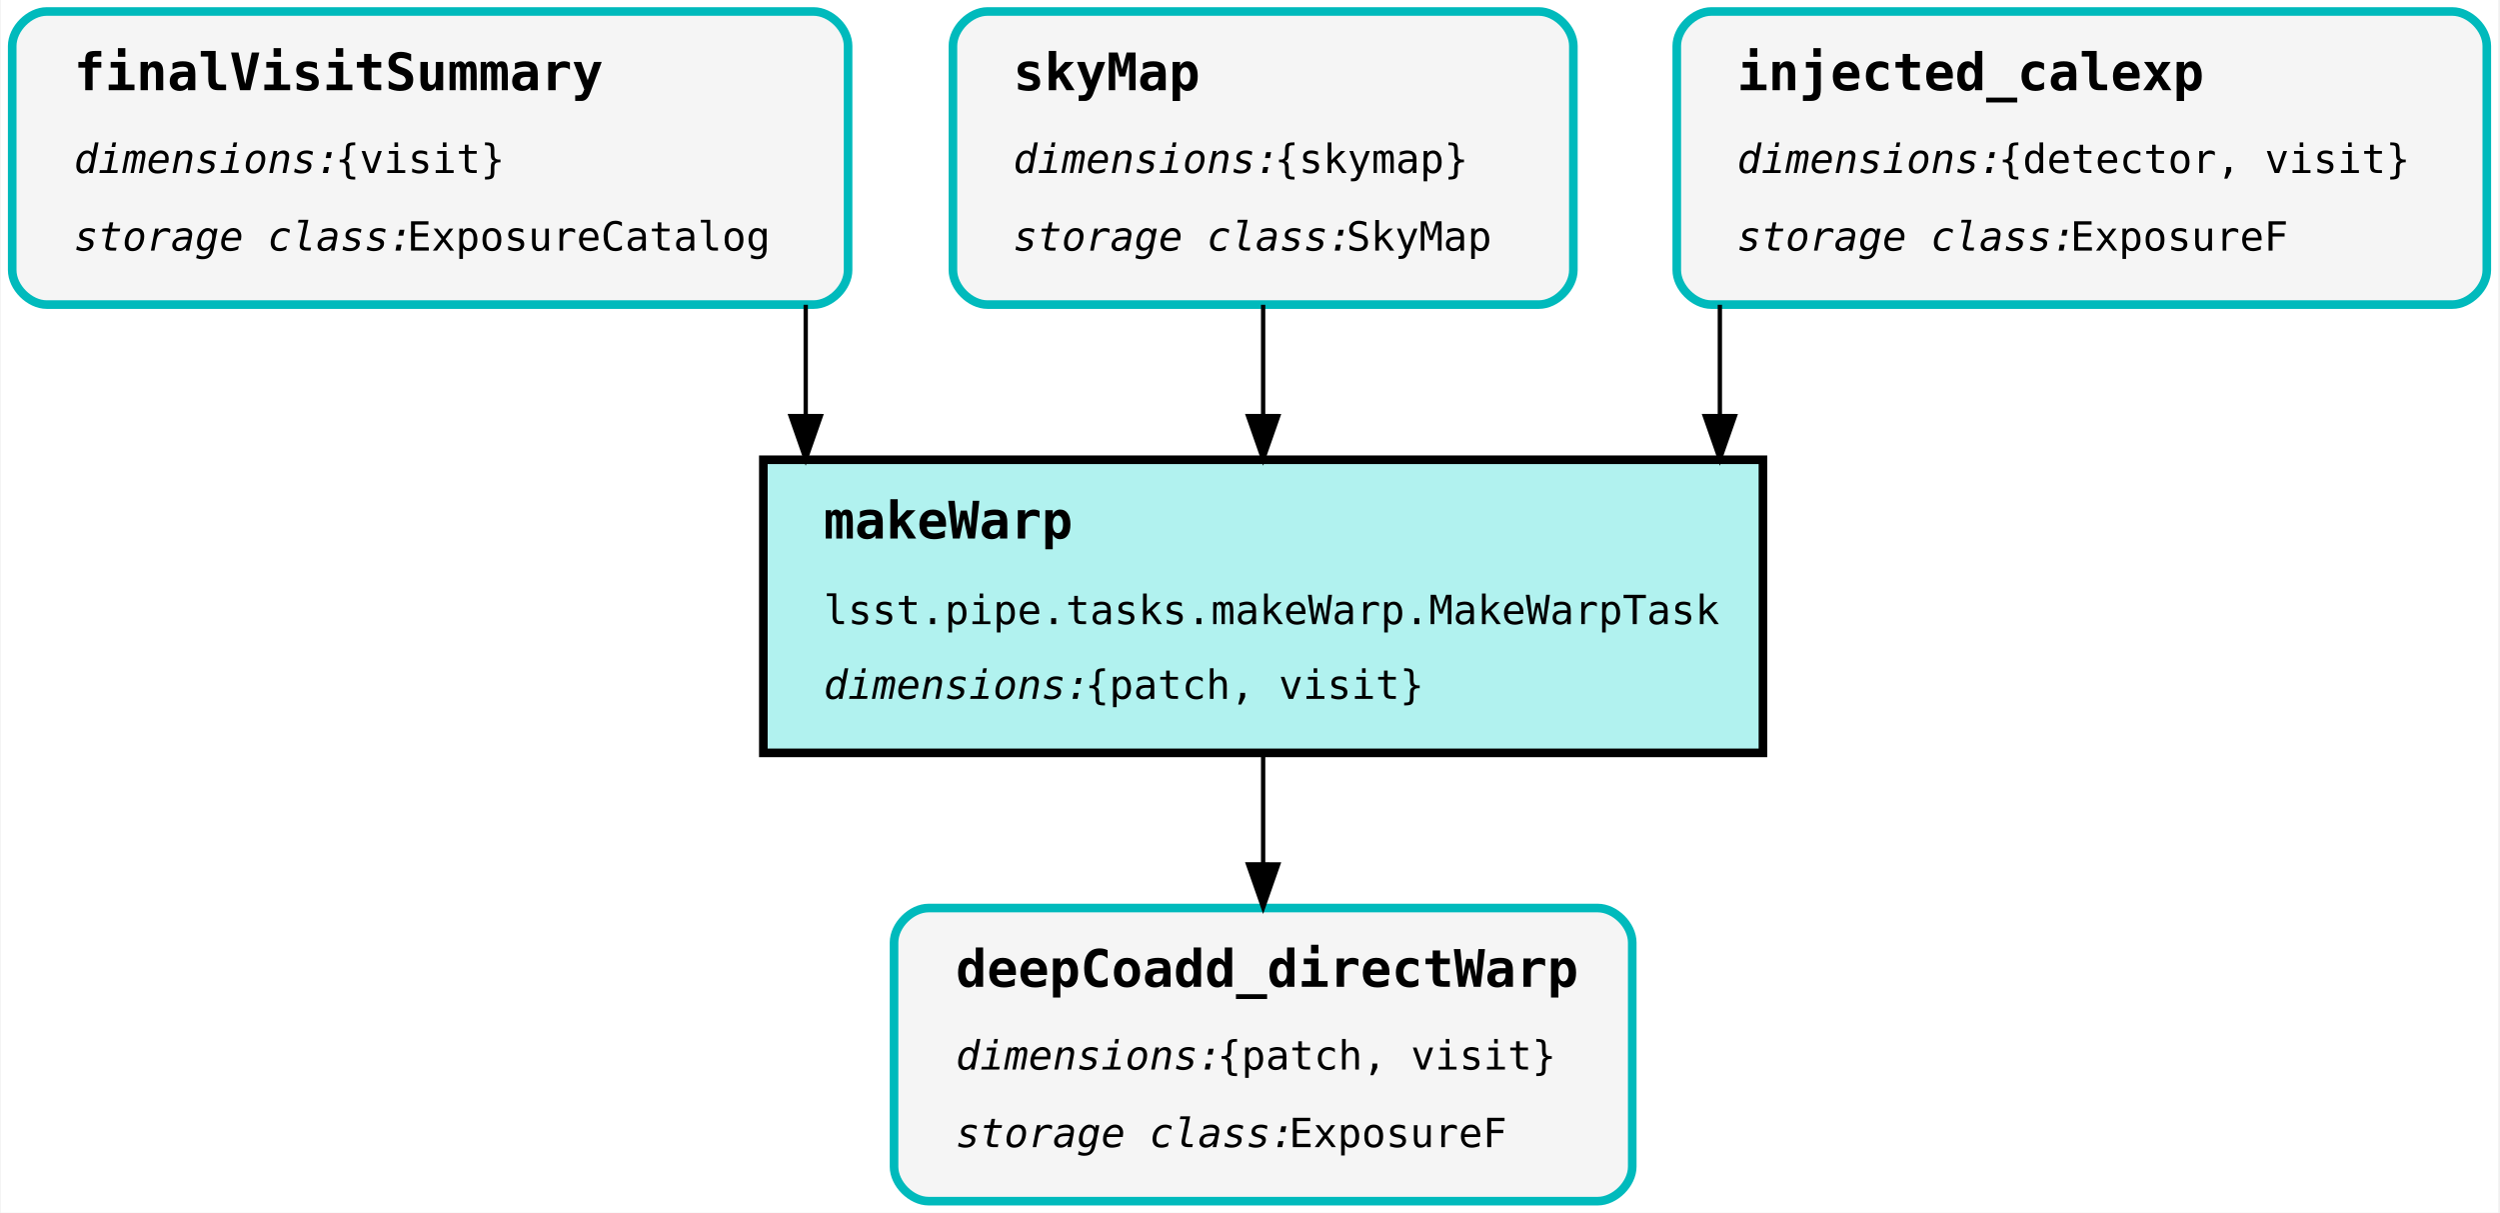
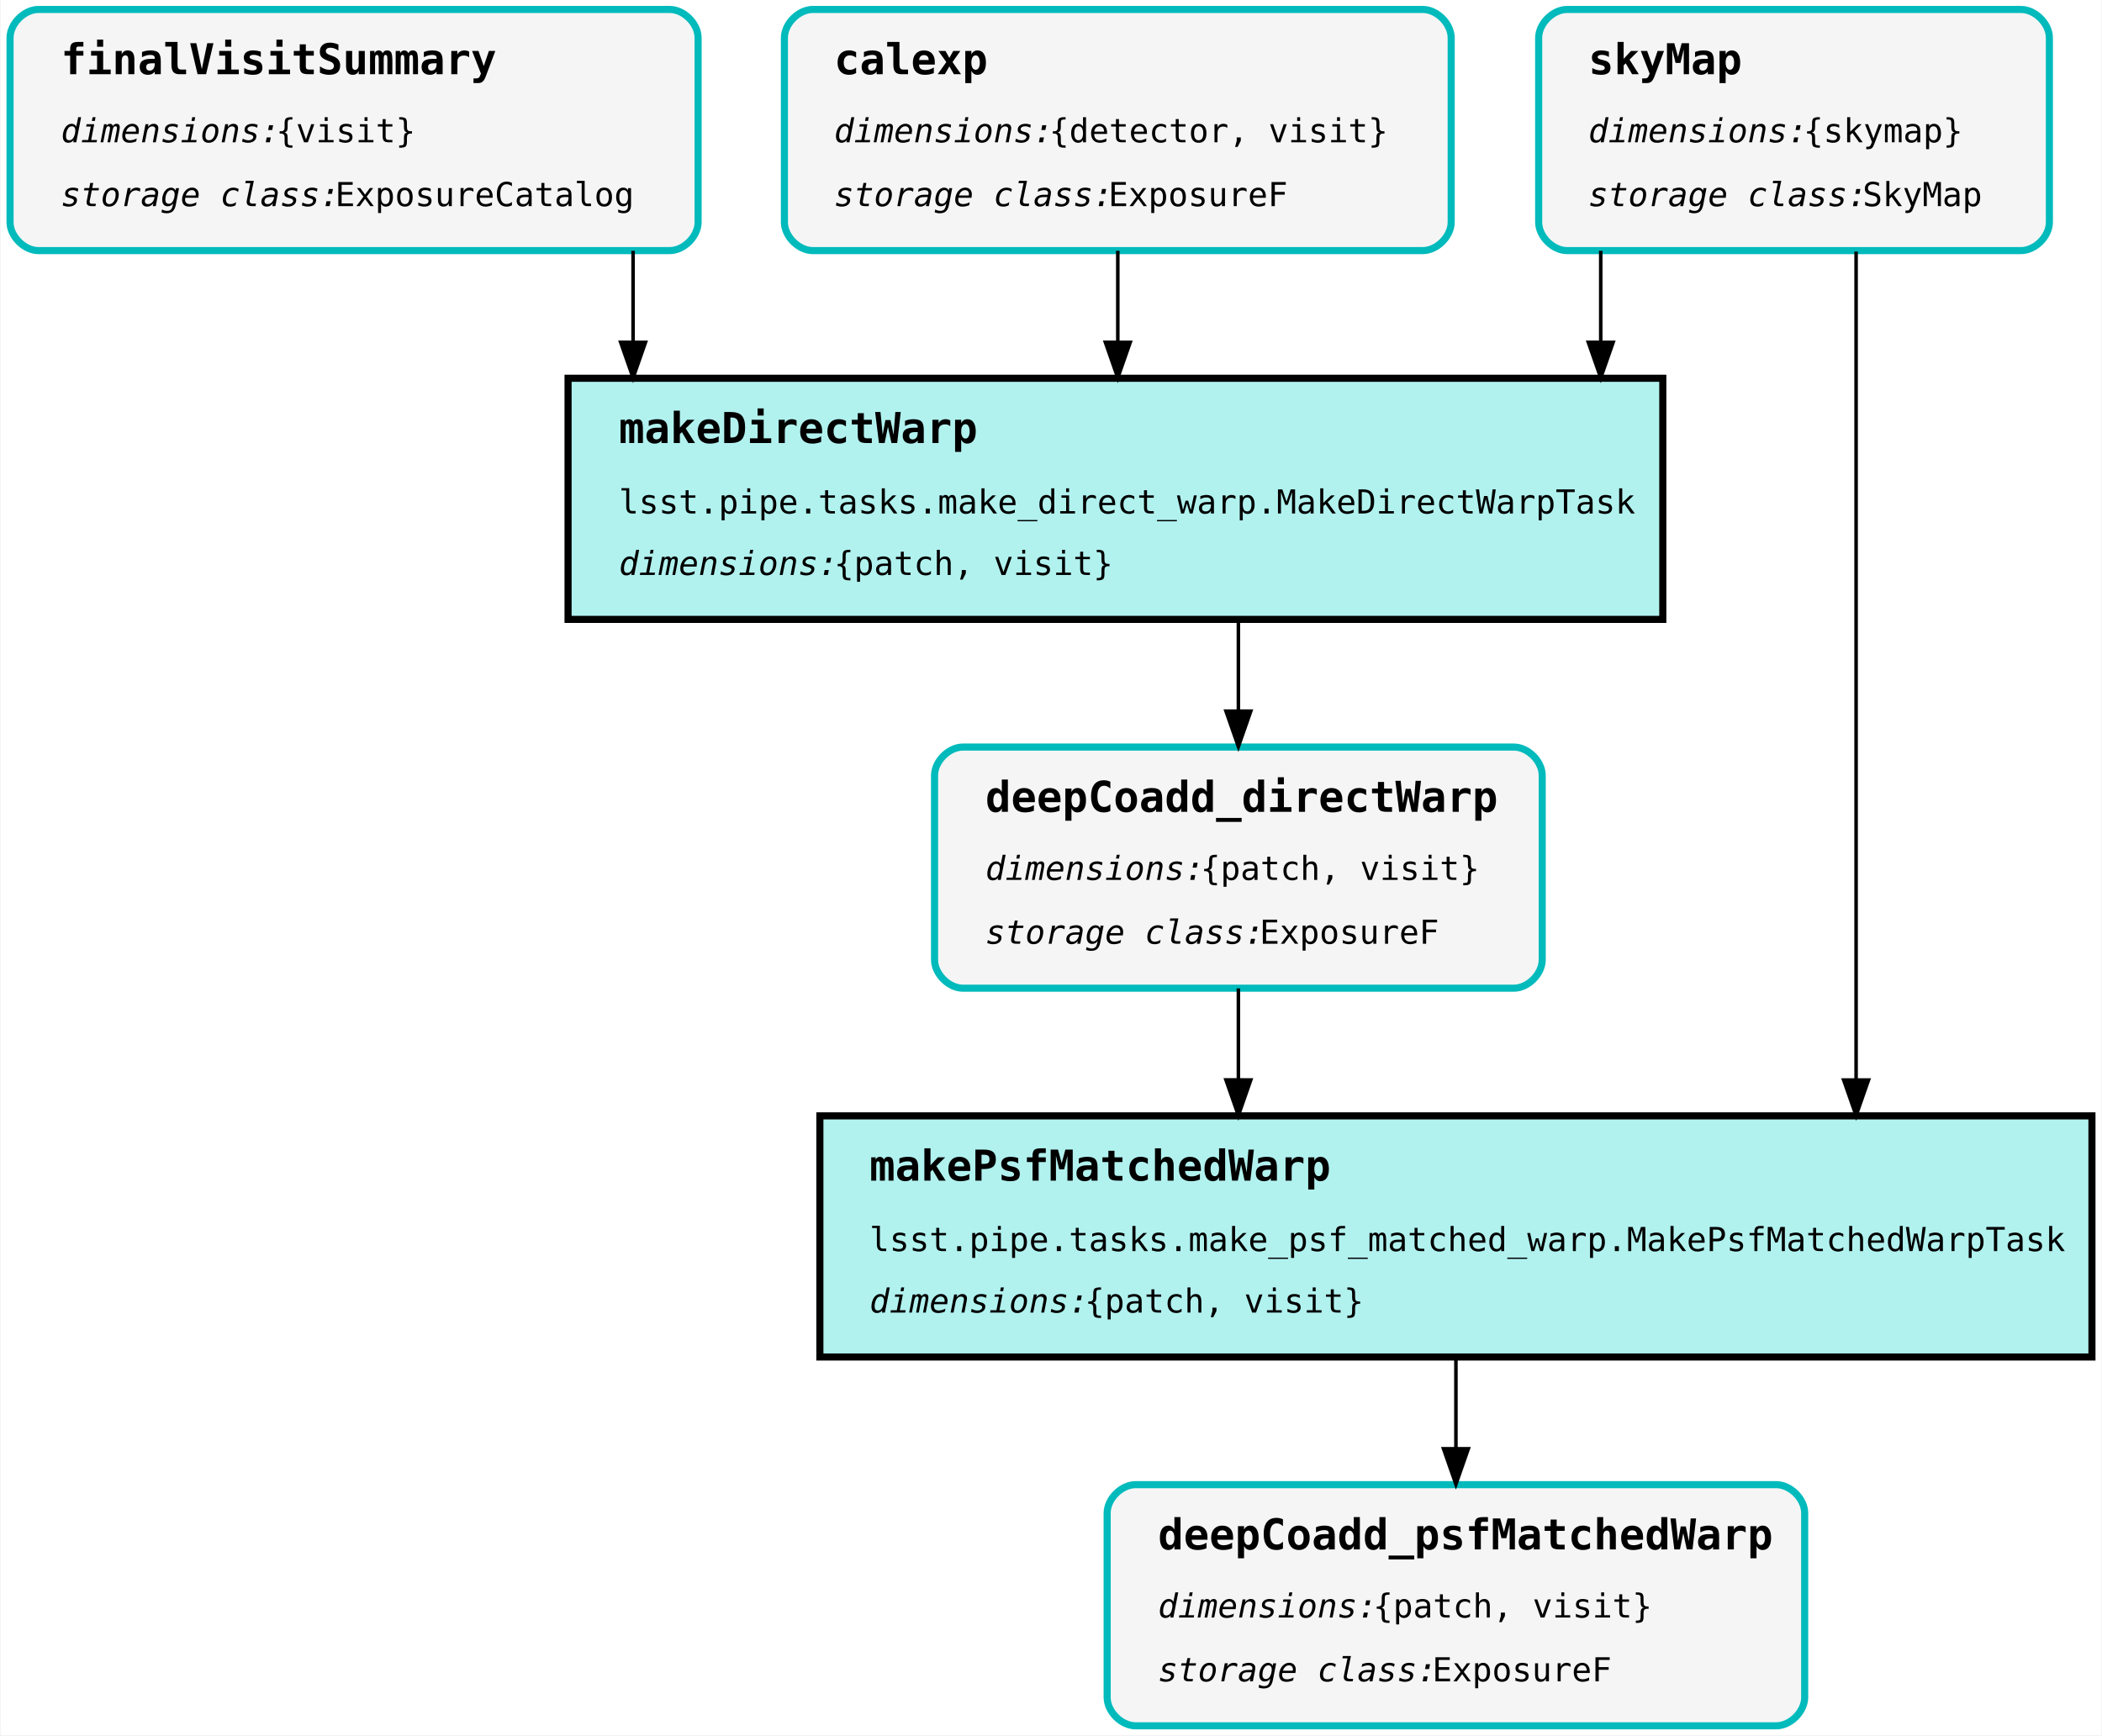
- <svg xmlns="http://www.w3.org/2000/svg" width="870pt" height="422pt" viewBox="0.00 0.00 869.50 422.00">
-   <g id="graph0" class="graph" transform="scale(1 1) rotate(0) translate(4 418)">
-     <polygon fill="white" stroke="transparent" points="-4,4 -4,-418 865.5,-418 865.5,4 -4,4" />
+ <svg xmlns="http://www.w3.org/2000/svg" width="889pt" height="734pt" viewBox="0.00 0.00 888.50 734.00">
+   <g id="graph0" class="graph" transform="scale(1 1) rotate(0) translate(4 730)">
+     <polygon fill="white" stroke="transparent" points="-4,4 -4,-730 884.5,-730 884.5,4 -4,4" />
    <g id="node1" class="node">
-       <polygon fill="#b1f2ef" stroke="black" stroke-width="3" points="609.5,-258 261.5,-258 261.5,-156 609.5,-156 609.5,-258" />
-       <text text-anchor="start" x="282.5" y="-230.6" font-family="Monospace" font-weight="bold" font-size="18.00">makeWarp</text>
-       <text text-anchor="start" x="282.5" y="-200.8" font-family="Monospace" font-size="14.00">lsst.pipe.tasks.makeWarp.MakeWarpTask</text>
-       <text text-anchor="start" x="282.5" y="-174.8" font-family="Monospace" font-style="italic" font-size="14.00">dimensions:</text>
-       <text text-anchor="start" x="373.5" y="-174.8" font-family="Monospace" font-size="14.00"> {patch, visit}</text>
+       <polygon fill="#b1f2ef" stroke="black" stroke-width="3" points="699,-570 236,-570 236,-468 699,-468 699,-570" />
+       <text text-anchor="start" x="257.5" y="-542.6" font-family="Monospace" font-weight="bold" font-size="18.00">makeDirectWarp</text>
+       <text text-anchor="start" x="257.5" y="-512.8" font-family="Monospace" font-size="14.00">lsst.pipe.tasks.make_direct_warp.MakeDirectWarpTask</text>
+       <text text-anchor="start" x="257.5" y="-486.8" font-family="Monospace" font-style="italic" font-size="14.00">dimensions:</text>
+       <text text-anchor="start" x="348.5" y="-486.8" font-family="Monospace" font-size="14.00"> {patch, visit}</text>
    </g>
    <g id="node5" class="node">
-       <path fill="#f5f5f5" stroke="#00babc" stroke-width="3" d="M552,-102C552,-102 319,-102 319,-102 313,-102 307,-96 307,-90 307,-90 307,-12 307,-12 307,-6 313,0 319,0 319,0 552,0 552,0 558,0 564,-6 564,-12 564,-12 564,-90 564,-90 564,-96 558,-102 552,-102" />
-       <text text-anchor="start" x="328.5" y="-74.6" font-family="Monospace" font-weight="bold" font-size="18.00">deepCoadd_directWarp</text>
-       <text text-anchor="start" x="328.5" y="-45.8" font-family="Monospace" font-style="italic" font-size="14.00">dimensions:</text>
-       <text text-anchor="start" x="419.5" y="-45.8" font-family="Monospace" font-size="14.00"> {patch, visit}</text>
-       <text text-anchor="start" x="328.5" y="-18.8" font-family="Monospace" font-style="italic" font-size="14.00">storage class:</text>
-       <text text-anchor="start" x="444.5" y="-18.8" font-family="Monospace" font-size="14.00"> ExposureF</text>
+       <path fill="#f5f5f5" stroke="#00babc" stroke-width="3" d="M636,-414C636,-414 403,-414 403,-414 397,-414 391,-408 391,-402 391,-402 391,-324 391,-324 391,-318 397,-312 403,-312 403,-312 636,-312 636,-312 642,-312 648,-318 648,-324 648,-324 648,-402 648,-402 648,-408 642,-414 636,-414" />
+       <text text-anchor="start" x="412.5" y="-386.6" font-family="Monospace" font-weight="bold" font-size="18.00">deepCoadd_directWarp</text>
+       <text text-anchor="start" x="412.5" y="-357.8" font-family="Monospace" font-style="italic" font-size="14.00">dimensions:</text>
+       <text text-anchor="start" x="503.5" y="-357.8" font-family="Monospace" font-size="14.00"> {patch, visit}</text>
+       <text text-anchor="start" x="412.5" y="-330.8" font-family="Monospace" font-style="italic" font-size="14.00">storage class:</text>
+       <text text-anchor="start" x="528.5" y="-330.8" font-family="Monospace" font-size="14.00"> ExposureF</text>
    </g>
    <g id="edge1" class="edge">
-       <path fill="none" stroke="black" stroke-width="1.5" d="M435.5,-155.92C435.5,-155.92 435.5,-117.19 435.5,-117.19" />
-       <polygon fill="black" stroke="black" stroke-width="1.5" points="440.75,-117.19 435.5,-102.19 430.25,-117.2 440.75,-117.19" />
+       <path fill="none" stroke="black" stroke-width="1.5" d="M519.5,-467.92C519.5,-467.92 519.5,-429.19 519.5,-429.19" />
+       <polygon fill="black" stroke="black" stroke-width="1.5" points="524.75,-429.19 519.5,-414.19 514.25,-429.2 524.75,-429.19" />
    </g>
    <g id="node2" class="node">
-       <path fill="#f5f5f5" stroke="#00babc" stroke-width="3" d="M279,-414C279,-414 12,-414 12,-414 6,-414 0,-408 0,-402 0,-402 0,-324 0,-324 0,-318 6,-312 12,-312 12,-312 279,-312 279,-312 285,-312 291,-318 291,-324 291,-324 291,-402 291,-402 291,-408 285,-414 279,-414" />
-       <text text-anchor="start" x="21.5" y="-386.6" font-family="Monospace" font-weight="bold" font-size="18.00">finalVisitSummary</text>
-       <text text-anchor="start" x="21.5" y="-357.8" font-family="Monospace" font-style="italic" font-size="14.00">dimensions:</text>
-       <text text-anchor="start" x="112.5" y="-357.8" font-family="Monospace" font-size="14.00"> {visit}</text>
-       <text text-anchor="start" x="21.5" y="-330.8" font-family="Monospace" font-style="italic" font-size="14.00">storage class:</text>
-       <text text-anchor="start" x="137.5" y="-330.8" font-family="Monospace" font-size="14.00"> ExposureCatalog</text>
+       <path fill="#f5f5f5" stroke="#00babc" stroke-width="3" d="M279,-726C279,-726 12,-726 12,-726 6,-726 0,-720 0,-714 0,-714 0,-636 0,-636 0,-630 6,-624 12,-624 12,-624 279,-624 279,-624 285,-624 291,-630 291,-636 291,-636 291,-714 291,-714 291,-720 285,-726 279,-726" />
+       <text text-anchor="start" x="21.5" y="-698.6" font-family="Monospace" font-weight="bold" font-size="18.00">finalVisitSummary</text>
+       <text text-anchor="start" x="21.5" y="-669.8" font-family="Monospace" font-style="italic" font-size="14.00">dimensions:</text>
+       <text text-anchor="start" x="112.5" y="-669.8" font-family="Monospace" font-size="14.00"> {visit}</text>
+       <text text-anchor="start" x="21.5" y="-642.8" font-family="Monospace" font-style="italic" font-size="14.00">storage class:</text>
+       <text text-anchor="start" x="137.5" y="-642.8" font-family="Monospace" font-size="14.00"> ExposureCatalog</text>
    </g>
    <g id="edge2" class="edge">
-       <path fill="none" stroke="black" stroke-width="1.5" d="M276.25,-311.92C276.25,-311.92 276.25,-273.19 276.25,-273.19" />
-       <polygon fill="black" stroke="black" stroke-width="1.5" points="281.5,-273.19 276.25,-258.19 271,-273.2 281.5,-273.19" />
+       <path fill="none" stroke="black" stroke-width="1.5" d="M263.5,-623.92C263.5,-623.92 263.5,-585.19 263.5,-585.19" />
+       <polygon fill="black" stroke="black" stroke-width="1.5" points="268.75,-585.19 263.5,-570.19 258.25,-585.2 268.75,-585.19" />
    </g>
    <g id="node3" class="node">
-       <path fill="#f5f5f5" stroke="#00babc" stroke-width="3" d="M531.5,-414C531.5,-414 339.5,-414 339.5,-414 333.5,-414 327.5,-408 327.5,-402 327.5,-402 327.5,-324 327.5,-324 327.5,-318 333.5,-312 339.5,-312 339.5,-312 531.5,-312 531.5,-312 537.5,-312 543.5,-318 543.5,-324 543.5,-324 543.5,-402 543.5,-402 543.5,-408 537.5,-414 531.5,-414" />
-       <text text-anchor="start" x="348.5" y="-386.6" font-family="Monospace" font-weight="bold" font-size="18.00">skyMap</text>
-       <text text-anchor="start" x="348.5" y="-357.8" font-family="Monospace" font-style="italic" font-size="14.00">dimensions:</text>
-       <text text-anchor="start" x="439.5" y="-357.8" font-family="Monospace" font-size="14.00"> {skymap}</text>
-       <text text-anchor="start" x="348.5" y="-330.8" font-family="Monospace" font-style="italic" font-size="14.00">storage class:</text>
-       <text text-anchor="start" x="464.5" y="-330.8" font-family="Monospace" font-size="14.00"> SkyMap</text>
+       <path fill="#f5f5f5" stroke="#00babc" stroke-width="3" d="M597.5,-726C597.5,-726 339.5,-726 339.5,-726 333.5,-726 327.5,-720 327.5,-714 327.5,-714 327.5,-636 327.5,-636 327.5,-630 333.5,-624 339.5,-624 339.5,-624 597.5,-624 597.5,-624 603.5,-624 609.5,-630 609.5,-636 609.5,-636 609.5,-714 609.5,-714 609.5,-720 603.5,-726 597.5,-726" />
+       <text text-anchor="start" x="348.5" y="-698.6" font-family="Monospace" font-weight="bold" font-size="18.00">calexp</text>
+       <text text-anchor="start" x="348.5" y="-669.8" font-family="Monospace" font-style="italic" font-size="14.00">dimensions:</text>
+       <text text-anchor="start" x="439.5" y="-669.8" font-family="Monospace" font-size="14.00"> {detector, visit}</text>
+       <text text-anchor="start" x="348.5" y="-642.8" font-family="Monospace" font-style="italic" font-size="14.00">storage class:</text>
+       <text text-anchor="start" x="464.5" y="-642.8" font-family="Monospace" font-size="14.00"> ExposureF</text>
    </g>
    <g id="edge3" class="edge">
-       <path fill="none" stroke="black" stroke-width="1.5" d="M435.5,-311.92C435.5,-311.92 435.5,-273.19 435.5,-273.19" />
-       <polygon fill="black" stroke="black" stroke-width="1.5" points="440.75,-273.19 435.5,-258.19 430.25,-273.2 440.75,-273.19" />
+       <path fill="none" stroke="black" stroke-width="1.5" d="M468.5,-623.92C468.5,-623.92 468.5,-585.19 468.5,-585.19" />
+       <polygon fill="black" stroke="black" stroke-width="1.5" points="473.75,-585.19 468.5,-570.19 463.25,-585.2 473.75,-585.19" />
    </g>
    <g id="node4" class="node">
-       <path fill="#f5f5f5" stroke="#00babc" stroke-width="3" d="M849.5,-414C849.5,-414 591.5,-414 591.5,-414 585.5,-414 579.5,-408 579.5,-402 579.5,-402 579.5,-324 579.5,-324 579.5,-318 585.5,-312 591.5,-312 591.5,-312 849.5,-312 849.5,-312 855.5,-312 861.5,-318 861.5,-324 861.5,-324 861.5,-402 861.5,-402 861.5,-408 855.5,-414 849.5,-414" />
-       <text text-anchor="start" x="600.5" y="-386.6" font-family="Monospace" font-weight="bold" font-size="18.00">injected_calexp</text>
-       <text text-anchor="start" x="600.5" y="-357.8" font-family="Monospace" font-style="italic" font-size="14.00">dimensions:</text>
-       <text text-anchor="start" x="691.5" y="-357.8" font-family="Monospace" font-size="14.00"> {detector, visit}</text>
-       <text text-anchor="start" x="600.5" y="-330.8" font-family="Monospace" font-style="italic" font-size="14.00">storage class:</text>
-       <text text-anchor="start" x="716.5" y="-330.8" font-family="Monospace" font-size="14.00"> ExposureF</text>
+       <path fill="#f5f5f5" stroke="#00babc" stroke-width="3" d="M850.5,-726C850.5,-726 658.5,-726 658.5,-726 652.5,-726 646.5,-720 646.5,-714 646.5,-714 646.5,-636 646.5,-636 646.5,-630 652.5,-624 658.5,-624 658.5,-624 850.5,-624 850.5,-624 856.5,-624 862.5,-630 862.5,-636 862.5,-636 862.5,-714 862.5,-714 862.5,-720 856.5,-726 850.5,-726" />
+       <text text-anchor="start" x="667.5" y="-698.6" font-family="Monospace" font-weight="bold" font-size="18.00">skyMap</text>
+       <text text-anchor="start" x="667.5" y="-669.8" font-family="Monospace" font-style="italic" font-size="14.00">dimensions:</text>
+       <text text-anchor="start" x="758.5" y="-669.8" font-family="Monospace" font-size="14.00"> {skymap}</text>
+       <text text-anchor="start" x="667.5" y="-642.8" font-family="Monospace" font-style="italic" font-size="14.00">storage class:</text>
+       <text text-anchor="start" x="783.5" y="-642.8" font-family="Monospace" font-size="14.00"> SkyMap</text>
    </g>
    <g id="edge4" class="edge">
-       <path fill="none" stroke="black" stroke-width="1.5" d="M594.5,-311.92C594.5,-311.92 594.5,-273.19 594.5,-273.19" />
-       <polygon fill="black" stroke="black" stroke-width="1.5" points="599.75,-273.19 594.5,-258.19 589.25,-273.2 599.75,-273.19" />
+       <path fill="none" stroke="black" stroke-width="1.5" d="M672.75,-623.92C672.75,-623.92 672.75,-585.19 672.75,-585.19" />
+       <polygon fill="black" stroke="black" stroke-width="1.5" points="678,-585.19 672.75,-570.19 667.5,-585.2 678,-585.19" />
+     </g>
+     <g id="node6" class="node">
+       <polygon fill="#b1f2ef" stroke="black" stroke-width="3" points="880.5,-258 342.5,-258 342.5,-156 880.5,-156 880.5,-258" />
+       <text text-anchor="start" x="363.5" y="-230.6" font-family="Monospace" font-weight="bold" font-size="18.00">makePsfMatchedWarp</text>
+       <text text-anchor="start" x="363.5" y="-200.8" font-family="Monospace" font-size="14.00">lsst.pipe.tasks.make_psf_matched_warp.MakePsfMatchedWarpTask</text>
+       <text text-anchor="start" x="363.5" y="-174.8" font-family="Monospace" font-style="italic" font-size="14.00">dimensions:</text>
+       <text text-anchor="start" x="454.5" y="-174.8" font-family="Monospace" font-size="14.00"> {patch, visit}</text>
+     </g>
+     <g id="edge5" class="edge">
+       <path fill="none" stroke="black" stroke-width="1.5" d="M780.75,-623.58C780.75,-623.58 780.75,-273.15 780.75,-273.15" />
+       <polygon fill="black" stroke="black" stroke-width="1.5" points="786,-273.15 780.75,-258.15 775.5,-273.15 786,-273.15" />
+     </g>
+     <g id="edge6" class="edge">
+       <path fill="none" stroke="black" stroke-width="1.5" d="M519.5,-311.92C519.5,-311.92 519.5,-273.19 519.5,-273.19" />
+       <polygon fill="black" stroke="black" stroke-width="1.5" points="524.75,-273.19 519.5,-258.19 514.25,-273.2 524.75,-273.19" />
+     </g>
+     <g id="node7" class="node">
+       <path fill="#f5f5f5" stroke="#00babc" stroke-width="3" d="M747,-102C747,-102 476,-102 476,-102 470,-102 464,-96 464,-90 464,-90 464,-12 464,-12 464,-6 470,0 476,0 476,0 747,0 747,0 753,0 759,-6 759,-12 759,-12 759,-90 759,-90 759,-96 753,-102 747,-102" />
+       <text text-anchor="start" x="485.5" y="-74.6" font-family="Monospace" font-weight="bold" font-size="18.00">deepCoadd_psfMatchedWarp</text>
+       <text text-anchor="start" x="485.5" y="-45.8" font-family="Monospace" font-style="italic" font-size="14.00">dimensions:</text>
+       <text text-anchor="start" x="576.5" y="-45.8" font-family="Monospace" font-size="14.00"> {patch, visit}</text>
+       <text text-anchor="start" x="485.5" y="-18.8" font-family="Monospace" font-style="italic" font-size="14.00">storage class:</text>
+       <text text-anchor="start" x="601.5" y="-18.8" font-family="Monospace" font-size="14.00"> ExposureF</text>
+     </g>
+     <g id="edge7" class="edge">
+       <path fill="none" stroke="black" stroke-width="1.5" d="M611.5,-155.92C611.5,-155.92 611.5,-117.19 611.5,-117.19" />
+       <polygon fill="black" stroke="black" stroke-width="1.5" points="616.75,-117.19 611.5,-102.19 606.25,-117.2 616.75,-117.19" />
    </g>
  </g>
</svg>
